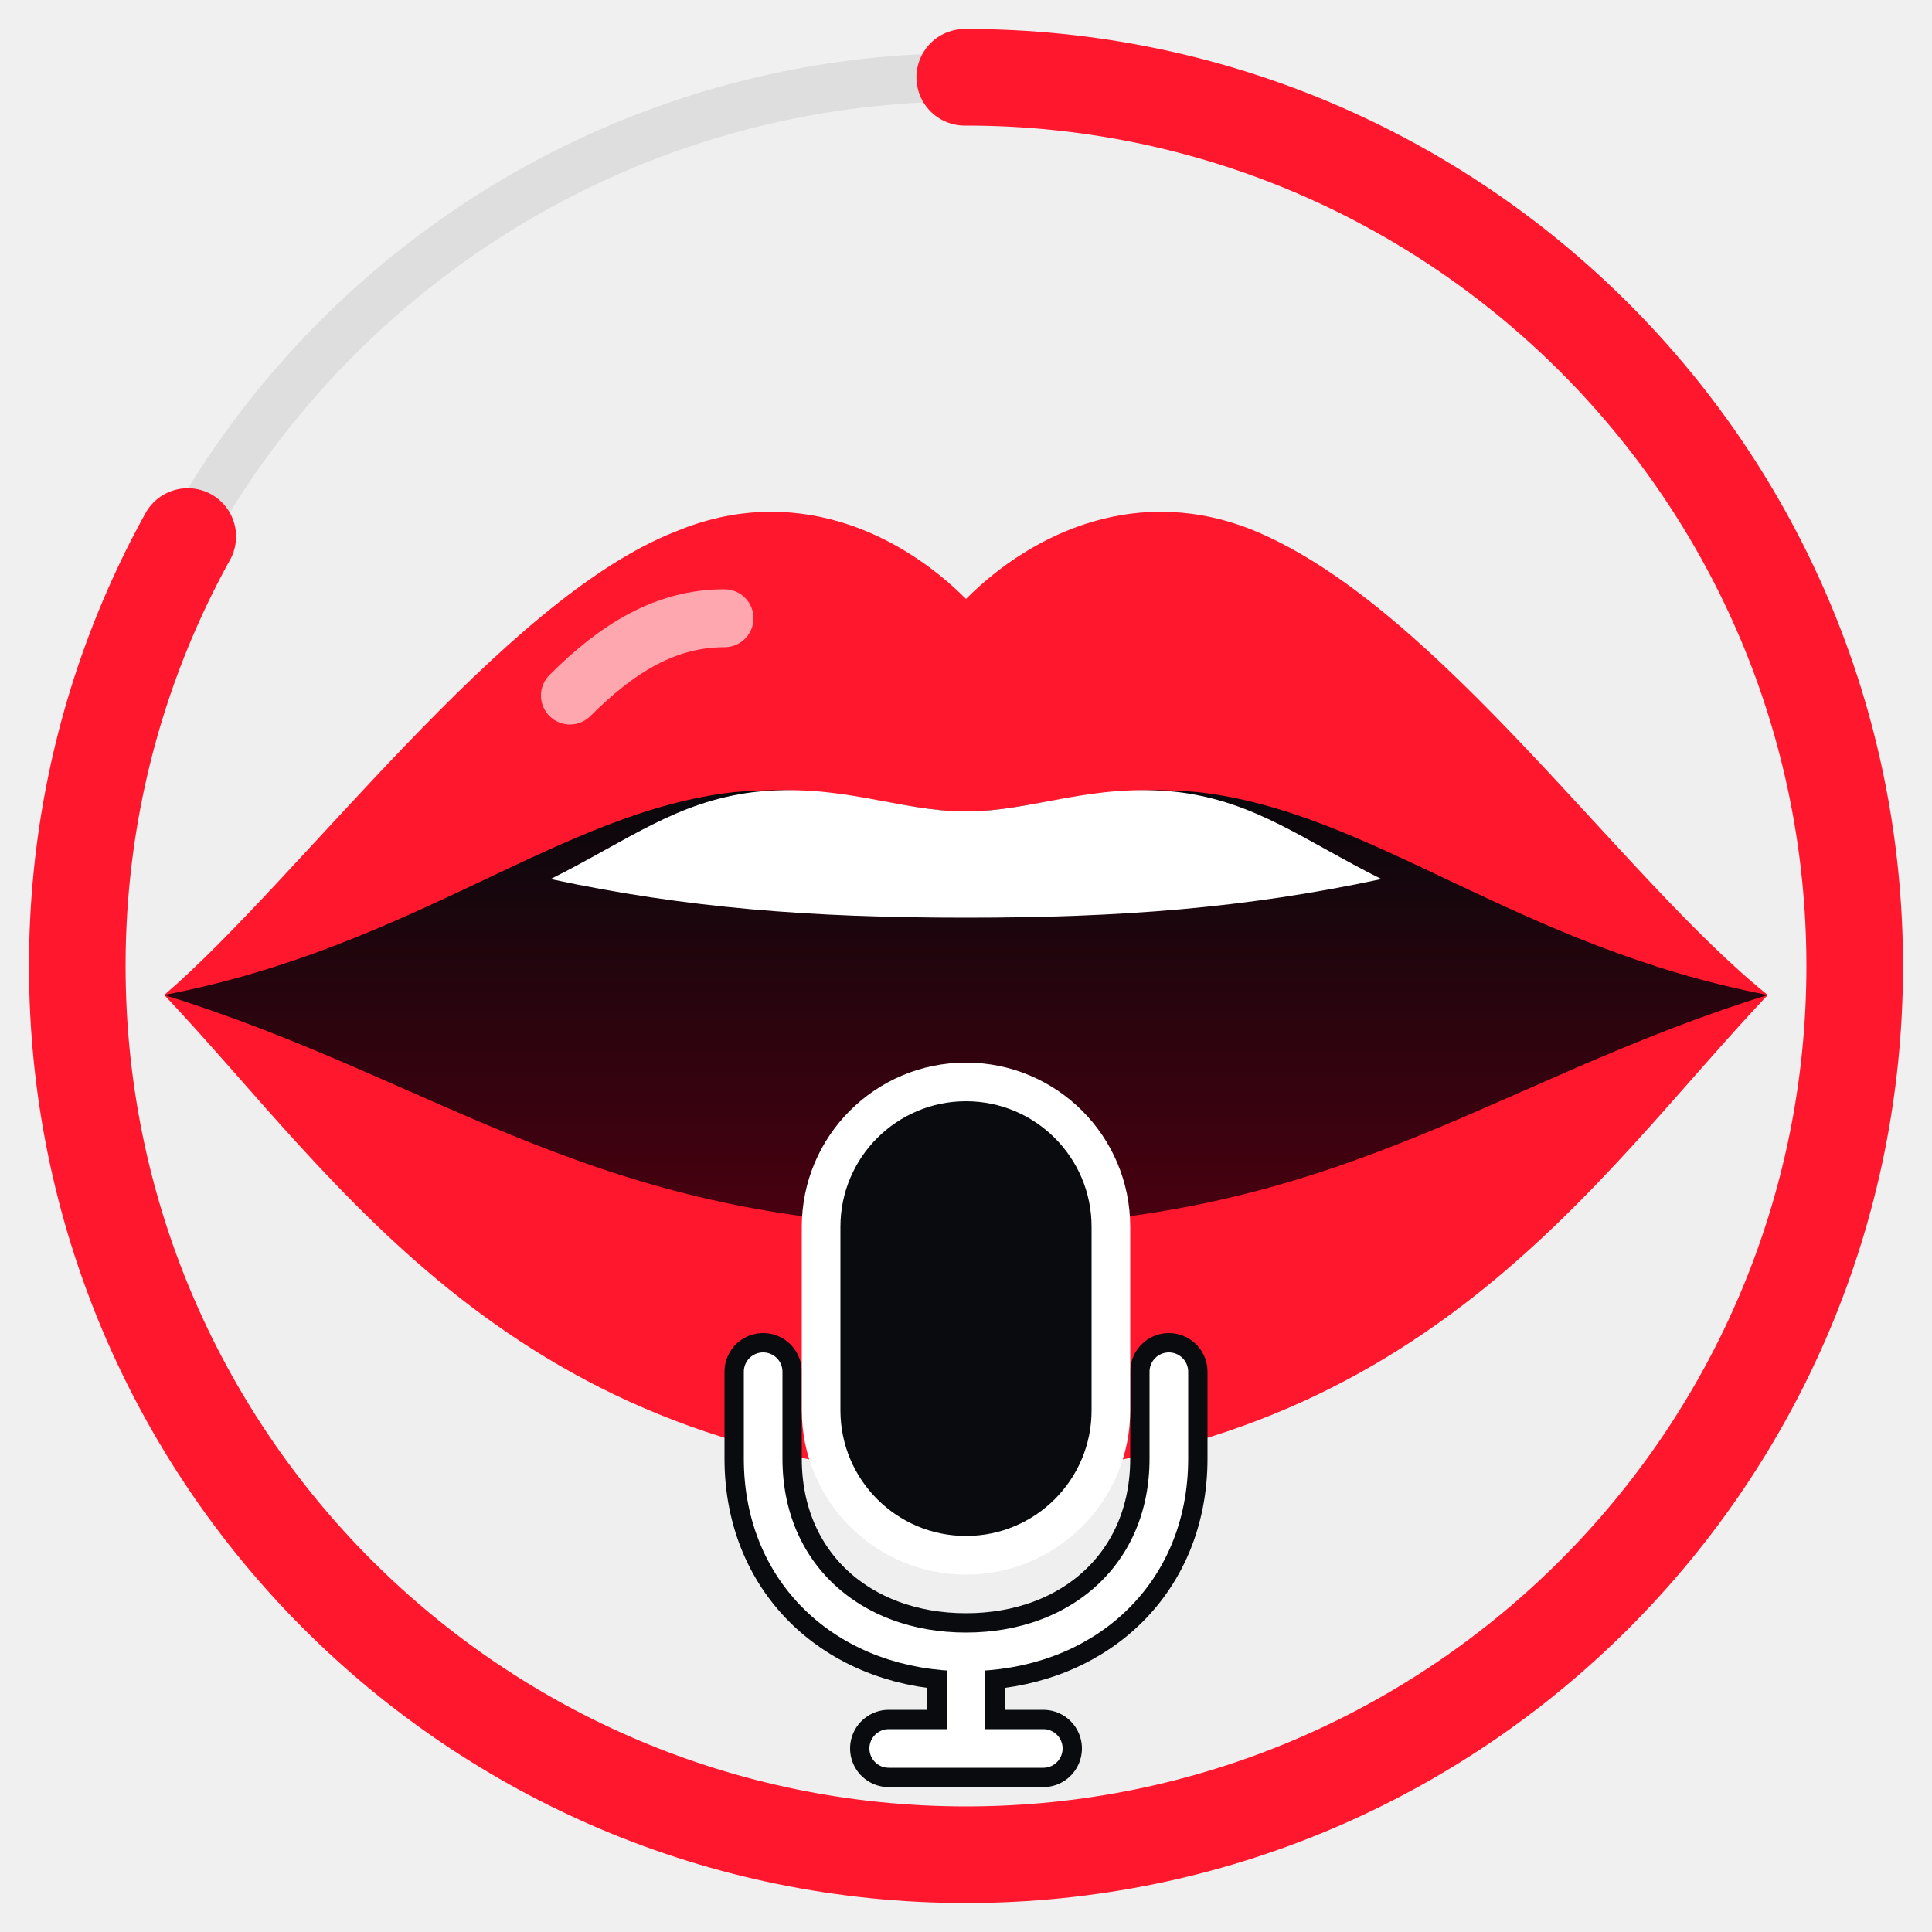
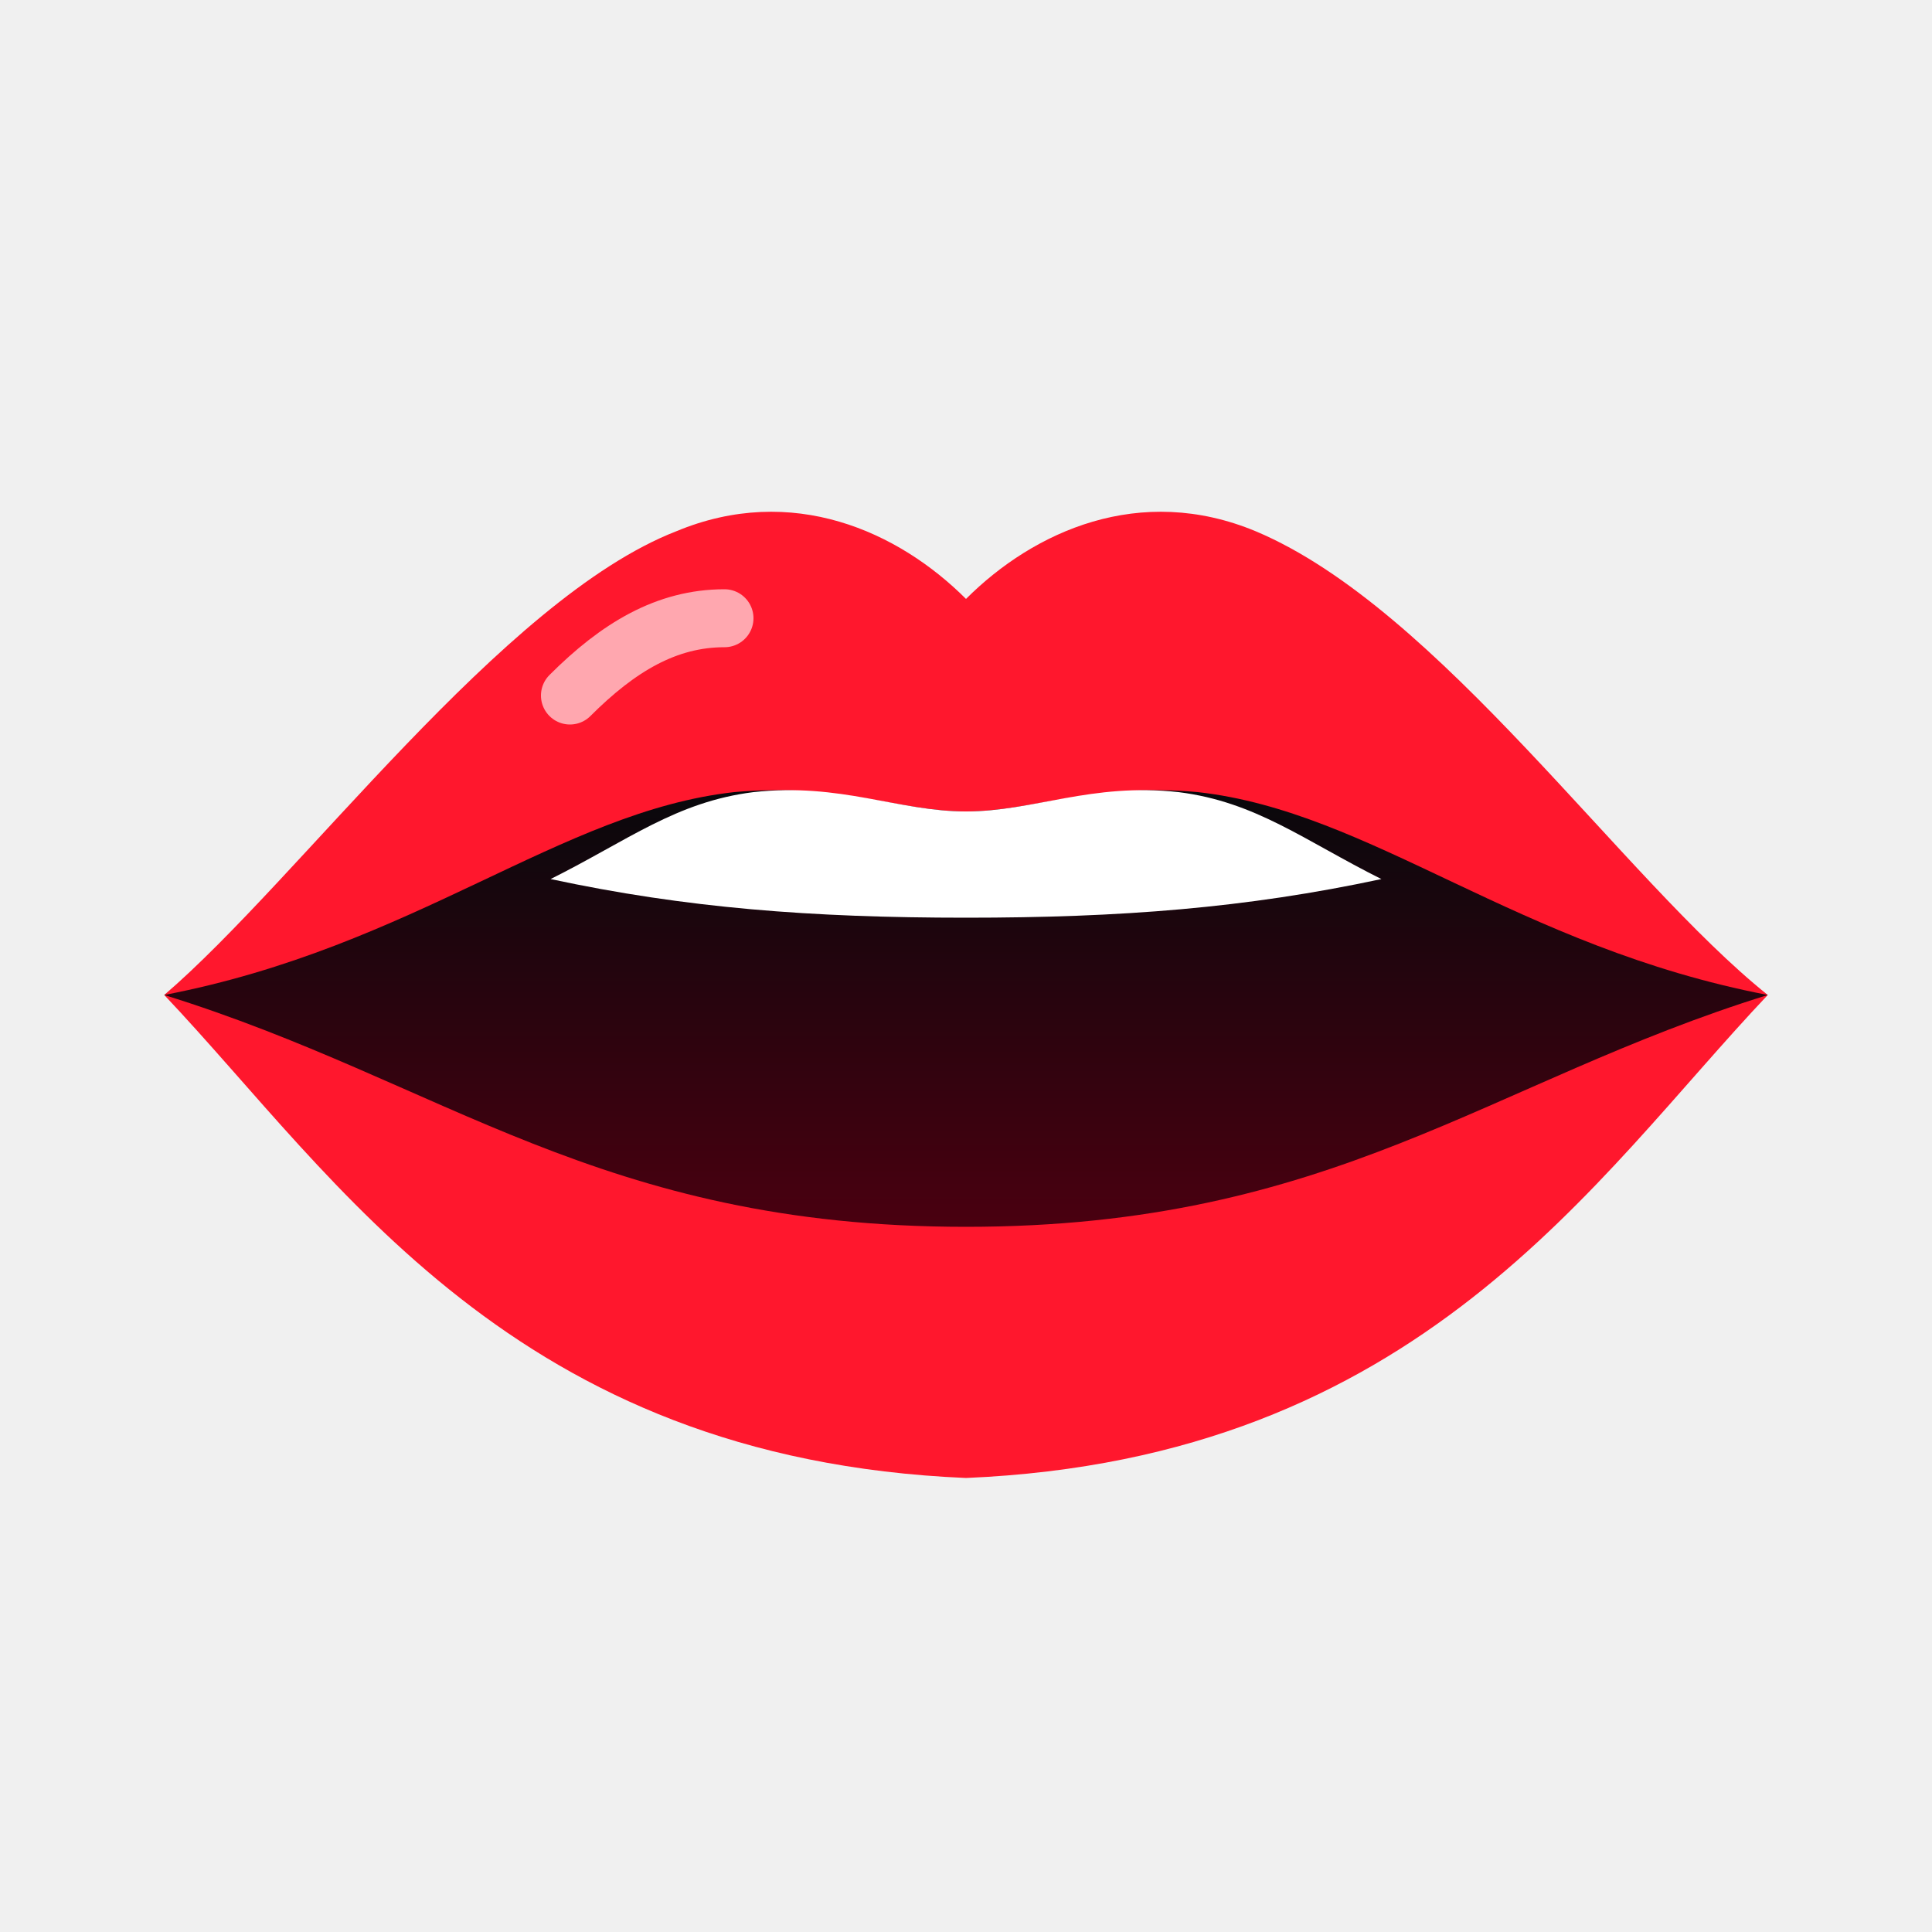
<svg xmlns="http://www.w3.org/2000/svg" width="200" height="200" viewBox="0 0 200 200" role="img" aria-labelledby="titre">
  <defs>
    <linearGradient id="bouche" x1="0" y1="0" x2="0" y2="1">
      <stop stop-color="#08080c" />
      <stop offset="1" stop-color="#4a0010" />
    </linearGradient>
  </defs>
-   <circle cx="100" cy="100" r="90" fill="#efefef" />
  <path d="M 17 103 C 31 91 52 62 70 55 C 82 50 93 55 100 62 C 107 55 118 50 130 55 C 149 63 168 91 183 103 C 165 122 147 151 100 153 C 53 151 35 122 17 103 Z" fill="#ff172d" />
  <path d="M 17 103 C 43 98 58 84 76 82 C 87 81 93 84 100 84 C 107 84 113 81 124 82 C 142 84 157 98 183 103 C 154 112 138 127 100 127 C 62 127 46 112 17 103 Z" fill="url(#bouche)" />
  <path d="M 57 91 C 65 87 70 83 78 82 C 87 81 93 84 100 84 C 107 84 113 81 122 82 C 130 83 135 87 143 91 C 129 94 116 95 100 95 C 84 95 71 94 57 91 Z" fill="#fff" />
  <path d="M 59 72 C 64 67 69 64 75 64" fill="none" stroke="#fff" stroke-opacity=".62" stroke-width="6" stroke-linecap="round" />
-   <circle cx="100" cy="100" r="92" fill="none" stroke="#dedede" stroke-width="5" />
-   <circle cx="100" cy="100" r="92" fill="none" stroke="#ff172d" stroke-width="10" stroke-linecap="round" stroke-dasharray="480 98" transform="rotate(-90 100 100)" />
-   <path d="M 79 142 V 151 C 79 163 88 171 100 171 C 112 171 121 163 121 151 V 142 M 100 172 V 180 M 92 181 H 108" fill="none" stroke="#090b0f" stroke-width="8" stroke-linecap="round" stroke-linejoin="round" />
-   <g fill="#090b0f" stroke="#fff" stroke-width="4" stroke-linecap="round" stroke-linejoin="round">
-     <rect x="85" y="112" width="30" height="49" rx="15" />
-     <path d="M 79 142 V 151 C 79 163 88 171 100 171 C 112 171 121 163 121 151 V 142" fill="none" />
-     <path d="M 100 172 V 180 M 92 181 H 108" fill="none" />
-   </g>
</svg>
